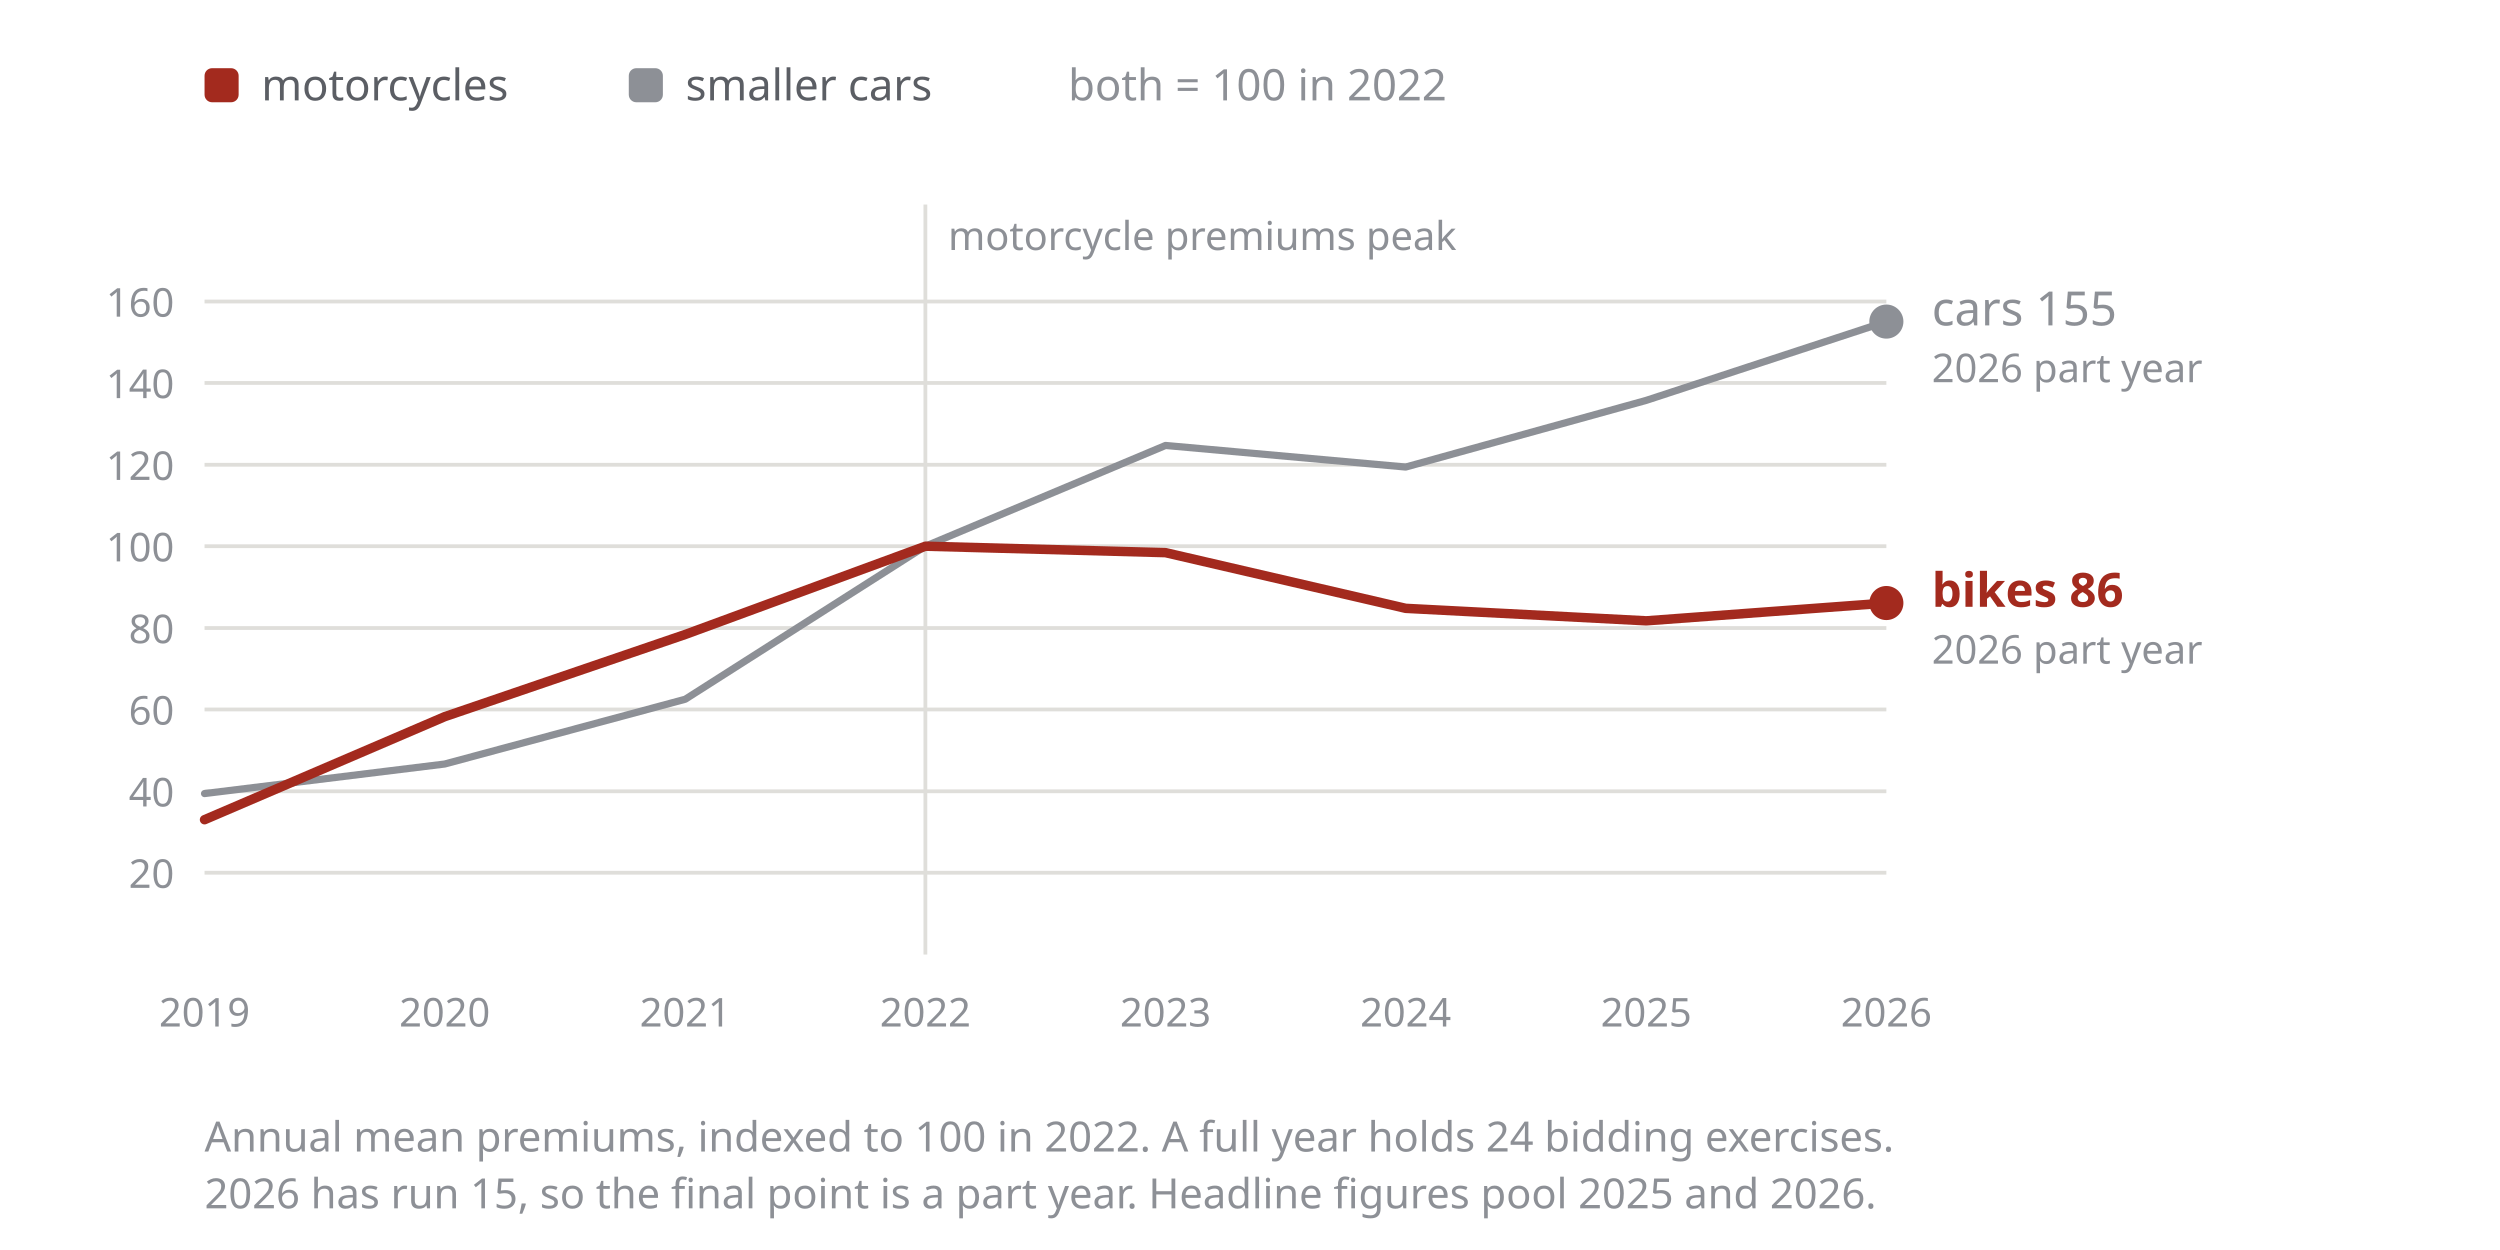
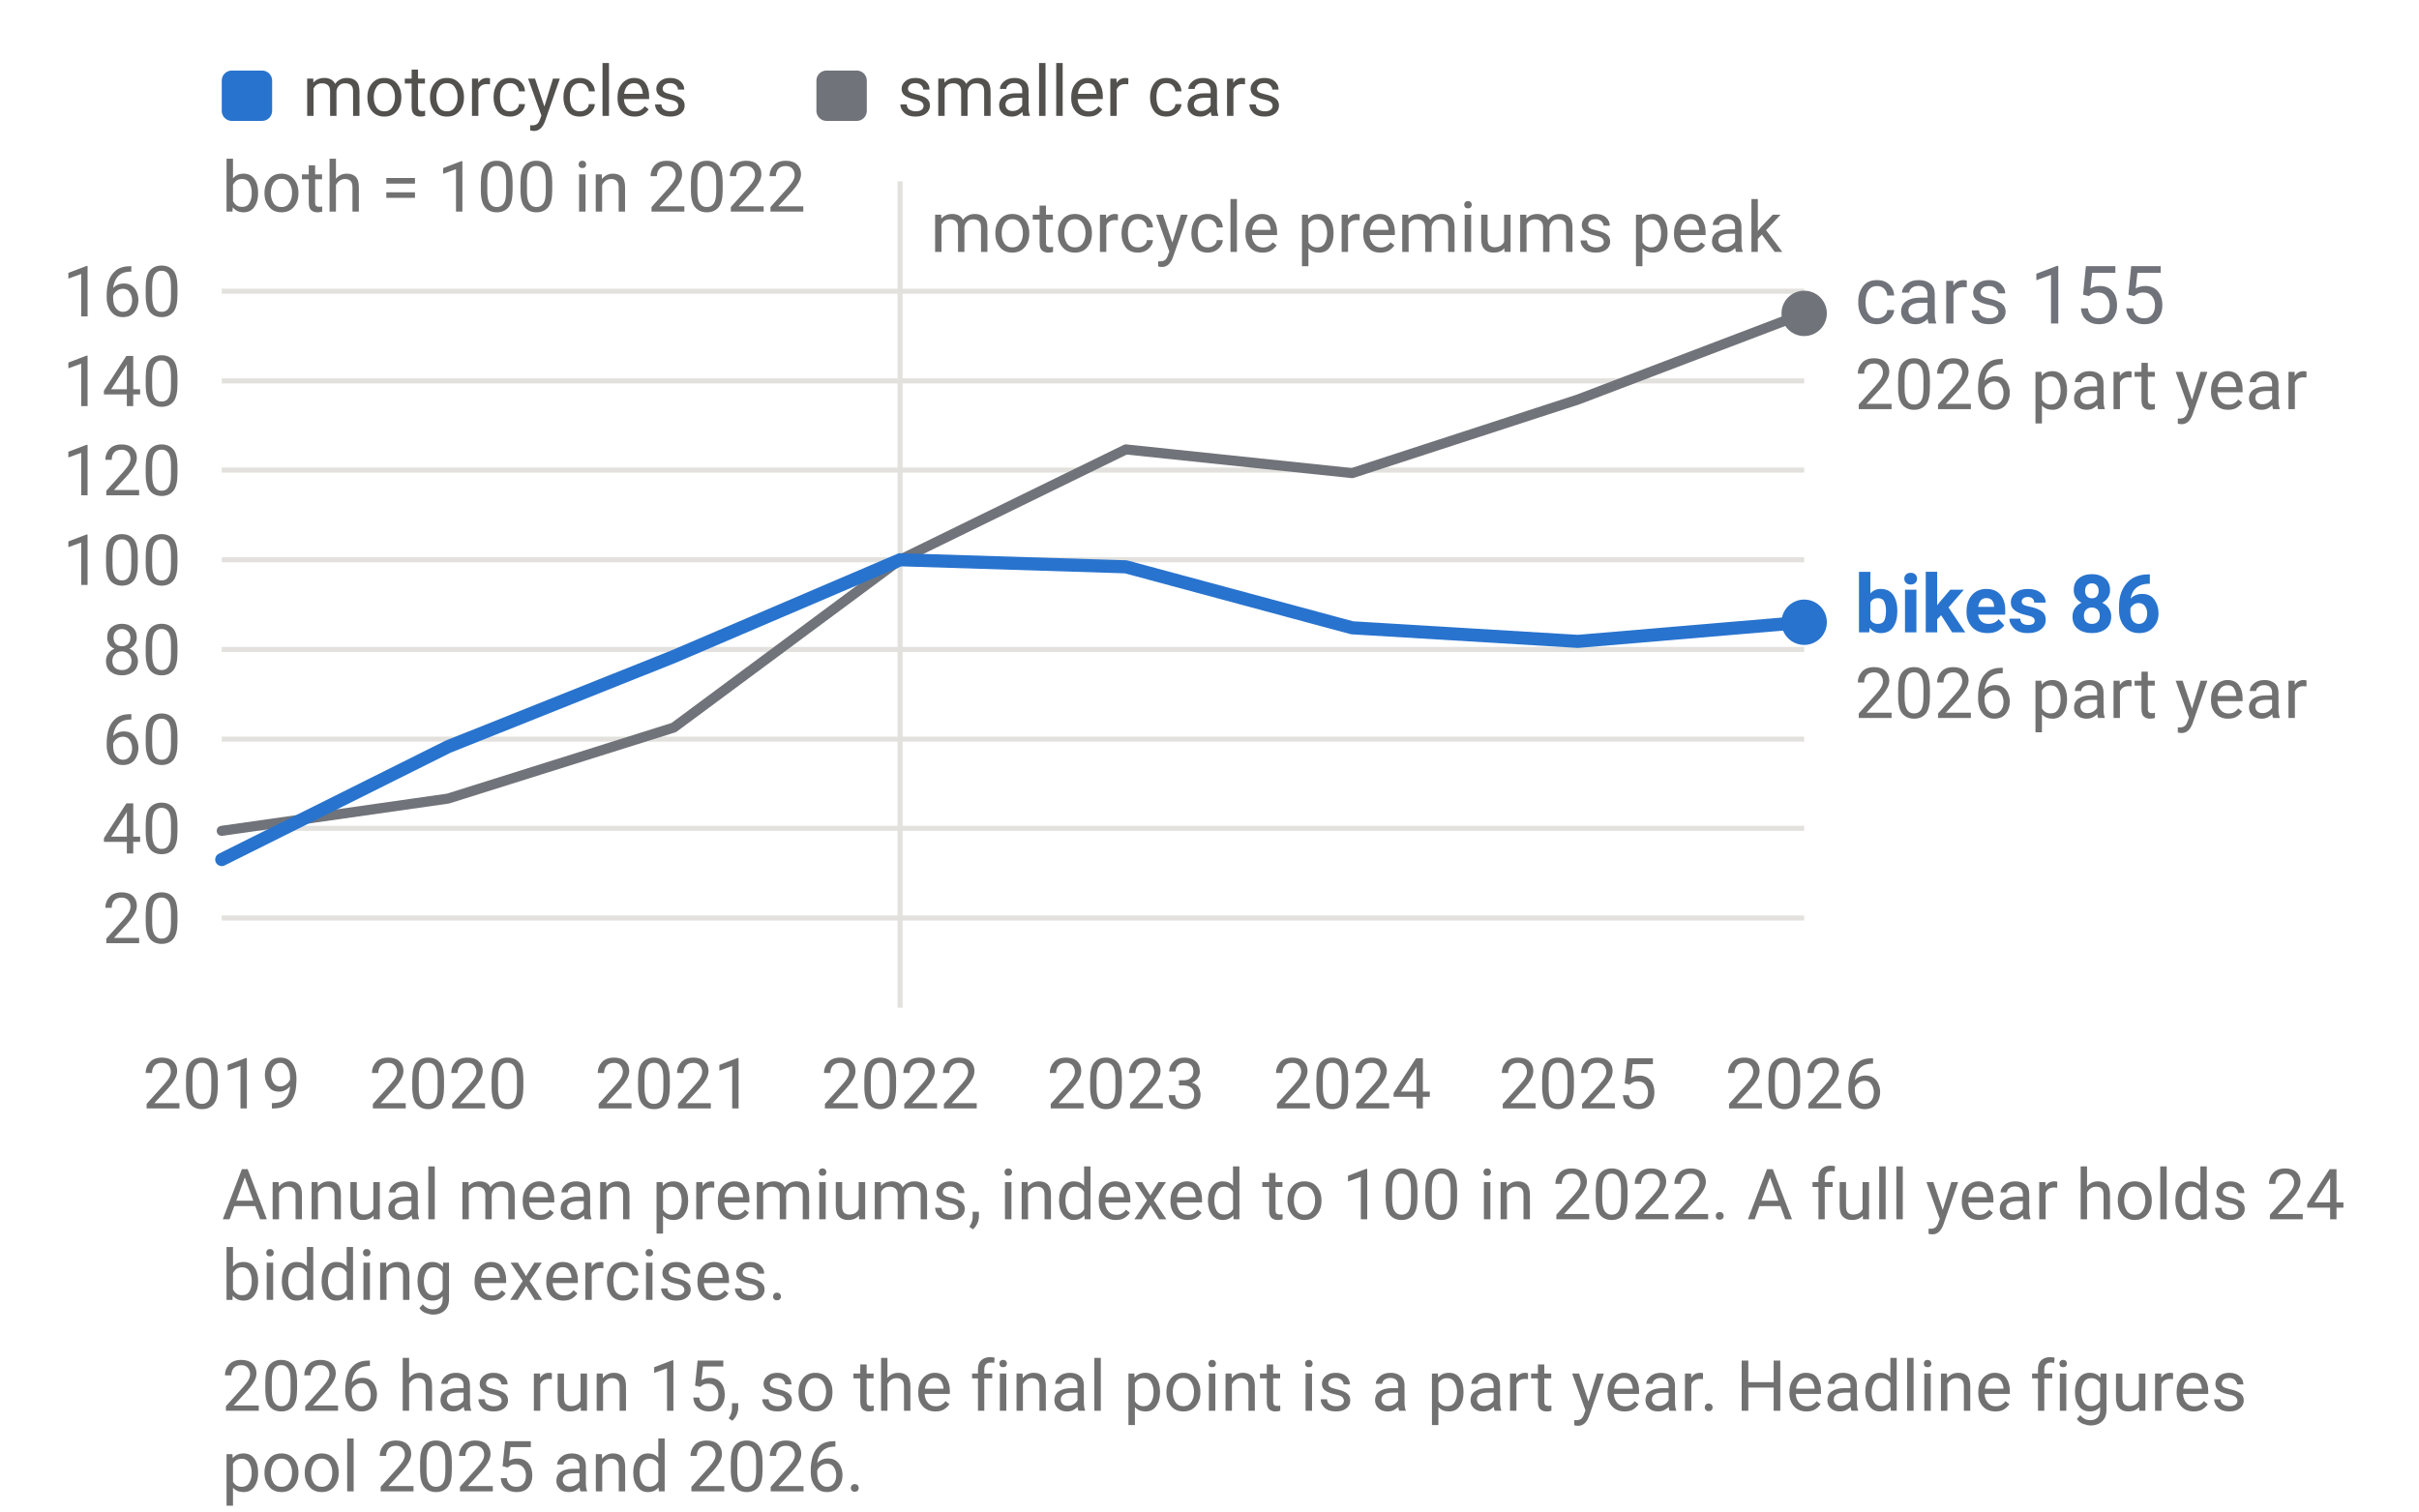
- <svg xmlns="http://www.w3.org/2000/svg" viewBox="0 0 660 330" role="img" aria-label="Line chart. Category A car premiums and Category D motorcycle premiums, both indexed to 100 in 2022. By 2026 the car index reaches 155 and the motorcycle index falls to 86. The two lines separate after 2022. The final point covers 15 exercises rather than a full year." font-family="IBM Plex Sans, system-ui, sans-serif">
-   <g font-size="11.5">
-     <rect x="54" y="18" width="9" height="9" rx="2" fill="var(--fig-subject,#a32a1e)" />
-     <text x="69" y="26.5" fill="var(--fig-ink-2,#5b5e64)">motorcycles</text>
-     <rect x="166" y="18" width="9" height="9" rx="2" fill="var(--fig-context,#8d9096)" />
-     <text x="181" y="26.5" fill="var(--fig-ink-2,#5b5e64)">smaller cars</text>
-     <text x="282" y="26.5" fill="var(--fig-ink-3,#8d9096)">both = 100 in 2022</text>
+ <svg xmlns="http://www.w3.org/2000/svg" viewBox="0 0 480 300" role="img" aria-label="Line chart. Category A car premiums and Category D motorcycle premiums, both indexed to 100 in 2022. By 2026 the car index reaches 155 and the motorcycle index falls to 86. The two lines separate after 2022. The final point covers 15 exercises rather than a full year.">
+   <style>:root{--fig-ink:#0b0b0b;--fig-ink-2:#52514e;--fig-ink-3:#717171;--fig-rule:#e2e1dd;--fig-surface:#fcfcfa;--fig-subject:#2873ce;--fig-context:#707379;}@media (prefers-color-scheme: dark){:root{--fig-ink:#ffffff;--fig-ink-2:#c3c2b7;--fig-ink-3:#9a9a9a;--fig-rule:#38393a;--fig-surface:#1a1a19;--fig-subject:#3987e5;--fig-context:#93969c;}}:root[data-theme="dark"]{--fig-ink:#ffffff;--fig-ink-2:#c3c2b7;--fig-ink-3:#9a9a9a;--fig-rule:#38393a;--fig-surface:#1a1a19;--fig-subject:#3987e5;--fig-context:#93969c;}text{font-family:ui-sans-serif,system-ui,-apple-system,Segoe UI,Roboto,Helvetica,Arial,sans-serif;}</style>
+   <g font-size="14">
+     <rect x="44" y="14" width="10" height="10" rx="2" fill="var(--fig-subject,#2873ce)" />
+     <text x="60" y="23" fill="var(--fig-ink-2,#52514e)">motorcycles</text>
+     <rect x="162" y="14" width="10" height="10" rx="2" fill="var(--fig-context,#707379)" />
+     <text x="178" y="23" fill="var(--fig-ink-2,#52514e)">smaller cars</text>
  </g>
-   <line x1="54" y1="230.4" x2="498" y2="230.4" stroke="var(--fig-rule,#dfdeda)" stroke-width="1" />
-   <text x="46" y="234.4" text-anchor="end" font-size="10.5" fill="var(--fig-ink-3,#8d9096)" font-variant-numeric="tabular-nums">20</text>
-   <line x1="54" y1="208.9" x2="498" y2="208.9" stroke="var(--fig-rule,#dfdeda)" stroke-width="1" />
-   <text x="46" y="212.9" text-anchor="end" font-size="10.5" fill="var(--fig-ink-3,#8d9096)" font-variant-numeric="tabular-nums">40</text>
-   <line x1="54" y1="187.3" x2="498" y2="187.3" stroke="var(--fig-rule,#dfdeda)" stroke-width="1" />
-   <text x="46" y="191.3" text-anchor="end" font-size="10.5" fill="var(--fig-ink-3,#8d9096)" font-variant-numeric="tabular-nums">60</text>
-   <line x1="54" y1="165.8" x2="498" y2="165.8" stroke="var(--fig-rule,#dfdeda)" stroke-width="1" />
-   <text x="46" y="169.8" text-anchor="end" font-size="10.5" fill="var(--fig-ink-3,#8d9096)" font-variant-numeric="tabular-nums">80</text>
-   <line x1="54" y1="144.2" x2="498" y2="144.2" stroke="var(--fig-rule,#dfdeda)" stroke-width="1" />
-   <text x="46" y="148.2" text-anchor="end" font-size="10.5" fill="var(--fig-ink-3,#8d9096)" font-variant-numeric="tabular-nums">100</text>
-   <line x1="54" y1="122.7" x2="498" y2="122.7" stroke="var(--fig-rule,#dfdeda)" stroke-width="1" />
-   <text x="46" y="126.7" text-anchor="end" font-size="10.5" fill="var(--fig-ink-3,#8d9096)" font-variant-numeric="tabular-nums">120</text>
-   <line x1="54" y1="101.1" x2="498" y2="101.1" stroke="var(--fig-rule,#dfdeda)" stroke-width="1" />
-   <text x="46" y="105.1" text-anchor="end" font-size="10.5" fill="var(--fig-ink-3,#8d9096)" font-variant-numeric="tabular-nums">140</text>
-   <line x1="54" y1="79.6" x2="498" y2="79.6" stroke="var(--fig-rule,#dfdeda)" stroke-width="1" />
-   <text x="46" y="83.6" text-anchor="end" font-size="10.5" fill="var(--fig-ink-3,#8d9096)" font-variant-numeric="tabular-nums">160</text>
-   <line x1="244.3" y1="54" x2="244.3" y2="252" stroke="var(--fig-rule,#dfdeda)" stroke-width="1" />
-   <text x="250.3" y="66" font-size="10.5" fill="var(--fig-ink-3,#8d9096)">motorcycle premiums peak</text>
-   <text x="54.0" y="271" text-anchor="middle" font-size="10.5" fill="var(--fig-ink-3,#8d9096)">2019</text>
-   <text x="117.4" y="271" text-anchor="middle" font-size="10.5" fill="var(--fig-ink-3,#8d9096)">2020</text>
-   <text x="180.9" y="271" text-anchor="middle" font-size="10.5" fill="var(--fig-ink-3,#8d9096)">2021</text>
-   <text x="244.3" y="271" text-anchor="middle" font-size="10.5" fill="var(--fig-ink-3,#8d9096)">2022</text>
-   <text x="307.7" y="271" text-anchor="middle" font-size="10.5" fill="var(--fig-ink-3,#8d9096)">2023</text>
-   <text x="371.1" y="271" text-anchor="middle" font-size="10.5" fill="var(--fig-ink-3,#8d9096)">2024</text>
-   <text x="434.6" y="271" text-anchor="middle" font-size="10.5" fill="var(--fig-ink-3,#8d9096)">2025</text>
-   <text x="498.0" y="271" text-anchor="middle" font-size="10.5" fill="var(--fig-ink-3,#8d9096)">2026</text>
-   <polyline points="54.0,209.5 117.4,201.7 180.9,184.6 244.3,144.2 307.7,117.6 371.1,123.3 434.6,105.7 498.0,84.9" fill="none" stroke="var(--fig-context,#8d9096)" stroke-width="1.9" stroke-linejoin="round" stroke-linecap="round" />
-   <polyline points="54.0,216.4 117.4,189.2 180.9,167.5 244.3,144.2 307.7,145.9 371.1,160.6 434.6,163.9 498.0,159.2" fill="none" stroke="var(--fig-subject,#a32a1e)" stroke-width="2.5" stroke-linejoin="round" stroke-linecap="round" />
-   <circle cx="498.0" cy="84.9" r="4.5" fill="var(--fig-context,#8d9096)" />
-   <circle cx="498.0" cy="159.2" r="4.5" fill="var(--fig-subject,#a32a1e)" />
-   <text x="510" y="85.9" font-size="12.5" fill="var(--fig-context,#8d9096)">cars 155</text>
-   <text x="510" y="100.9" font-size="10.5" fill="var(--fig-ink-3,#8d9096)">2026 part year</text>
-   <text x="510" y="160.2" font-size="12.5" fill="var(--fig-subject,#a32a1e)" font-weight="600">bikes 86</text>
-   <text x="510" y="175.2" font-size="10.5" fill="var(--fig-ink-3,#8d9096)">2026 part year</text>
-   <text x="54" y="304" font-size="11" fill="var(--fig-ink-3,#8d9096)">Annual mean premiums, indexed to 100 in 2022. A full year holds 24 bidding exercises.</text>
-   <text x="54" y="319" font-size="11" fill="var(--fig-ink-3,#8d9096)">2026 has run 15, so the final point is a part year. Headline figures pool 2025 and 2026.</text>
+   <text x="44" y="42" font-size="14" fill="var(--fig-ink-3,#717171)">both = 100 in 2022</text>
+   <line x1="44" y1="182.2" x2="358" y2="182.2" stroke="var(--fig-rule,#e2e1dd)" stroke-width="1" />
+   <text x="36" y="187.2" text-anchor="end" font-size="14" fill="var(--fig-ink-3,#717171)" font-variant-numeric="tabular-nums">20</text>
+   <line x1="44" y1="164.4" x2="358" y2="164.4" stroke="var(--fig-rule,#e2e1dd)" stroke-width="1" />
+   <text x="36" y="169.4" text-anchor="end" font-size="14" fill="var(--fig-ink-3,#717171)" font-variant-numeric="tabular-nums">40</text>
+   <line x1="44" y1="146.7" x2="358" y2="146.7" stroke="var(--fig-rule,#e2e1dd)" stroke-width="1" />
+   <text x="36" y="151.7" text-anchor="end" font-size="14" fill="var(--fig-ink-3,#717171)" font-variant-numeric="tabular-nums">60</text>
+   <line x1="44" y1="128.9" x2="358" y2="128.9" stroke="var(--fig-rule,#e2e1dd)" stroke-width="1" />
+   <text x="36" y="133.9" text-anchor="end" font-size="14" fill="var(--fig-ink-3,#717171)" font-variant-numeric="tabular-nums">80</text>
+   <line x1="44" y1="111.1" x2="358" y2="111.1" stroke="var(--fig-rule,#e2e1dd)" stroke-width="1" />
+   <text x="36" y="116.1" text-anchor="end" font-size="14" fill="var(--fig-ink-3,#717171)" font-variant-numeric="tabular-nums">100</text>
+   <line x1="44" y1="93.3" x2="358" y2="93.3" stroke="var(--fig-rule,#e2e1dd)" stroke-width="1" />
+   <text x="36" y="98.3" text-anchor="end" font-size="14" fill="var(--fig-ink-3,#717171)" font-variant-numeric="tabular-nums">120</text>
+   <line x1="44" y1="75.6" x2="358" y2="75.6" stroke="var(--fig-rule,#e2e1dd)" stroke-width="1" />
+   <text x="36" y="80.6" text-anchor="end" font-size="14" fill="var(--fig-ink-3,#717171)" font-variant-numeric="tabular-nums">140</text>
+   <line x1="44" y1="57.8" x2="358" y2="57.8" stroke="var(--fig-rule,#e2e1dd)" stroke-width="1" />
+   <text x="36" y="62.8" text-anchor="end" font-size="14" fill="var(--fig-ink-3,#717171)" font-variant-numeric="tabular-nums">160</text>
+   <line x1="178.6" y1="36" x2="178.6" y2="200" stroke="var(--fig-rule,#e2e1dd)" stroke-width="1" />
+   <text x="184.6" y="50" font-size="14" fill="var(--fig-ink-3,#717171)">motorcycle premiums peak</text>
+   <text x="44.0" y="220" text-anchor="middle" font-size="14" fill="var(--fig-ink-3,#717171)">2019</text>
+   <text x="88.9" y="220" text-anchor="middle" font-size="14" fill="var(--fig-ink-3,#717171)">2020</text>
+   <text x="133.7" y="220" text-anchor="middle" font-size="14" fill="var(--fig-ink-3,#717171)">2021</text>
+   <text x="178.6" y="220" text-anchor="middle" font-size="14" fill="var(--fig-ink-3,#717171)">2022</text>
+   <text x="223.4" y="220" text-anchor="middle" font-size="14" fill="var(--fig-ink-3,#717171)">2023</text>
+   <text x="268.3" y="220" text-anchor="middle" font-size="14" fill="var(--fig-ink-3,#717171)">2024</text>
+   <text x="313.1" y="220" text-anchor="middle" font-size="14" fill="var(--fig-ink-3,#717171)">2025</text>
+   <text x="358.0" y="220" text-anchor="middle" font-size="14" fill="var(--fig-ink-3,#717171)">2026</text>
+   <polyline points="44.0,164.9 88.9,158.5 133.7,144.4 178.6,111.1 223.4,89.2 268.3,93.9 313.1,79.3 358.0,62.2" fill="none" stroke="var(--fig-context,#707379)" stroke-width="2.0" stroke-linejoin="round" stroke-linecap="round" />
+   <polyline points="44.0,170.6 88.9,148.2 133.7,130.3 178.6,111.1 223.4,112.5 268.3,124.6 313.1,127.3 358.0,123.5" fill="none" stroke="var(--fig-subject,#2873ce)" stroke-width="2.6" stroke-linejoin="round" stroke-linecap="round" />
+   <circle cx="358.0" cy="62.2" r="4.5" fill="var(--fig-context,#707379)" />
+   <circle cx="358.0" cy="123.5" r="4.5" fill="var(--fig-subject,#2873ce)" />
+   <text x="368" y="64.2" font-size="16" fill="var(--fig-context,#707379)">cars 155</text>
+   <text x="368" y="81.2" font-size="14" fill="var(--fig-ink-3,#717171)">2026 part year</text>
+   <text x="368" y="125.5" font-size="16" fill="var(--fig-subject,#2873ce)" font-weight="600">bikes 86</text>
+   <text x="368" y="142.5" font-size="14" fill="var(--fig-ink-3,#717171)">2026 part year</text>
+   <text x="44" y="242" font-size="14" fill="var(--fig-ink-3,#717171)">Annual mean premiums, indexed to 100 in 2022. A full year holds 24</text>
+   <text x="44" y="258" font-size="14" fill="var(--fig-ink-3,#717171)">bidding exercises.</text>
+   <text x="44" y="280" font-size="14" fill="var(--fig-ink-3,#717171)">2026 has run 15, so the final point is a part year. Headline figures</text>
+   <text x="44" y="296" font-size="14" fill="var(--fig-ink-3,#717171)">pool 2025 and 2026.</text>
</svg>
